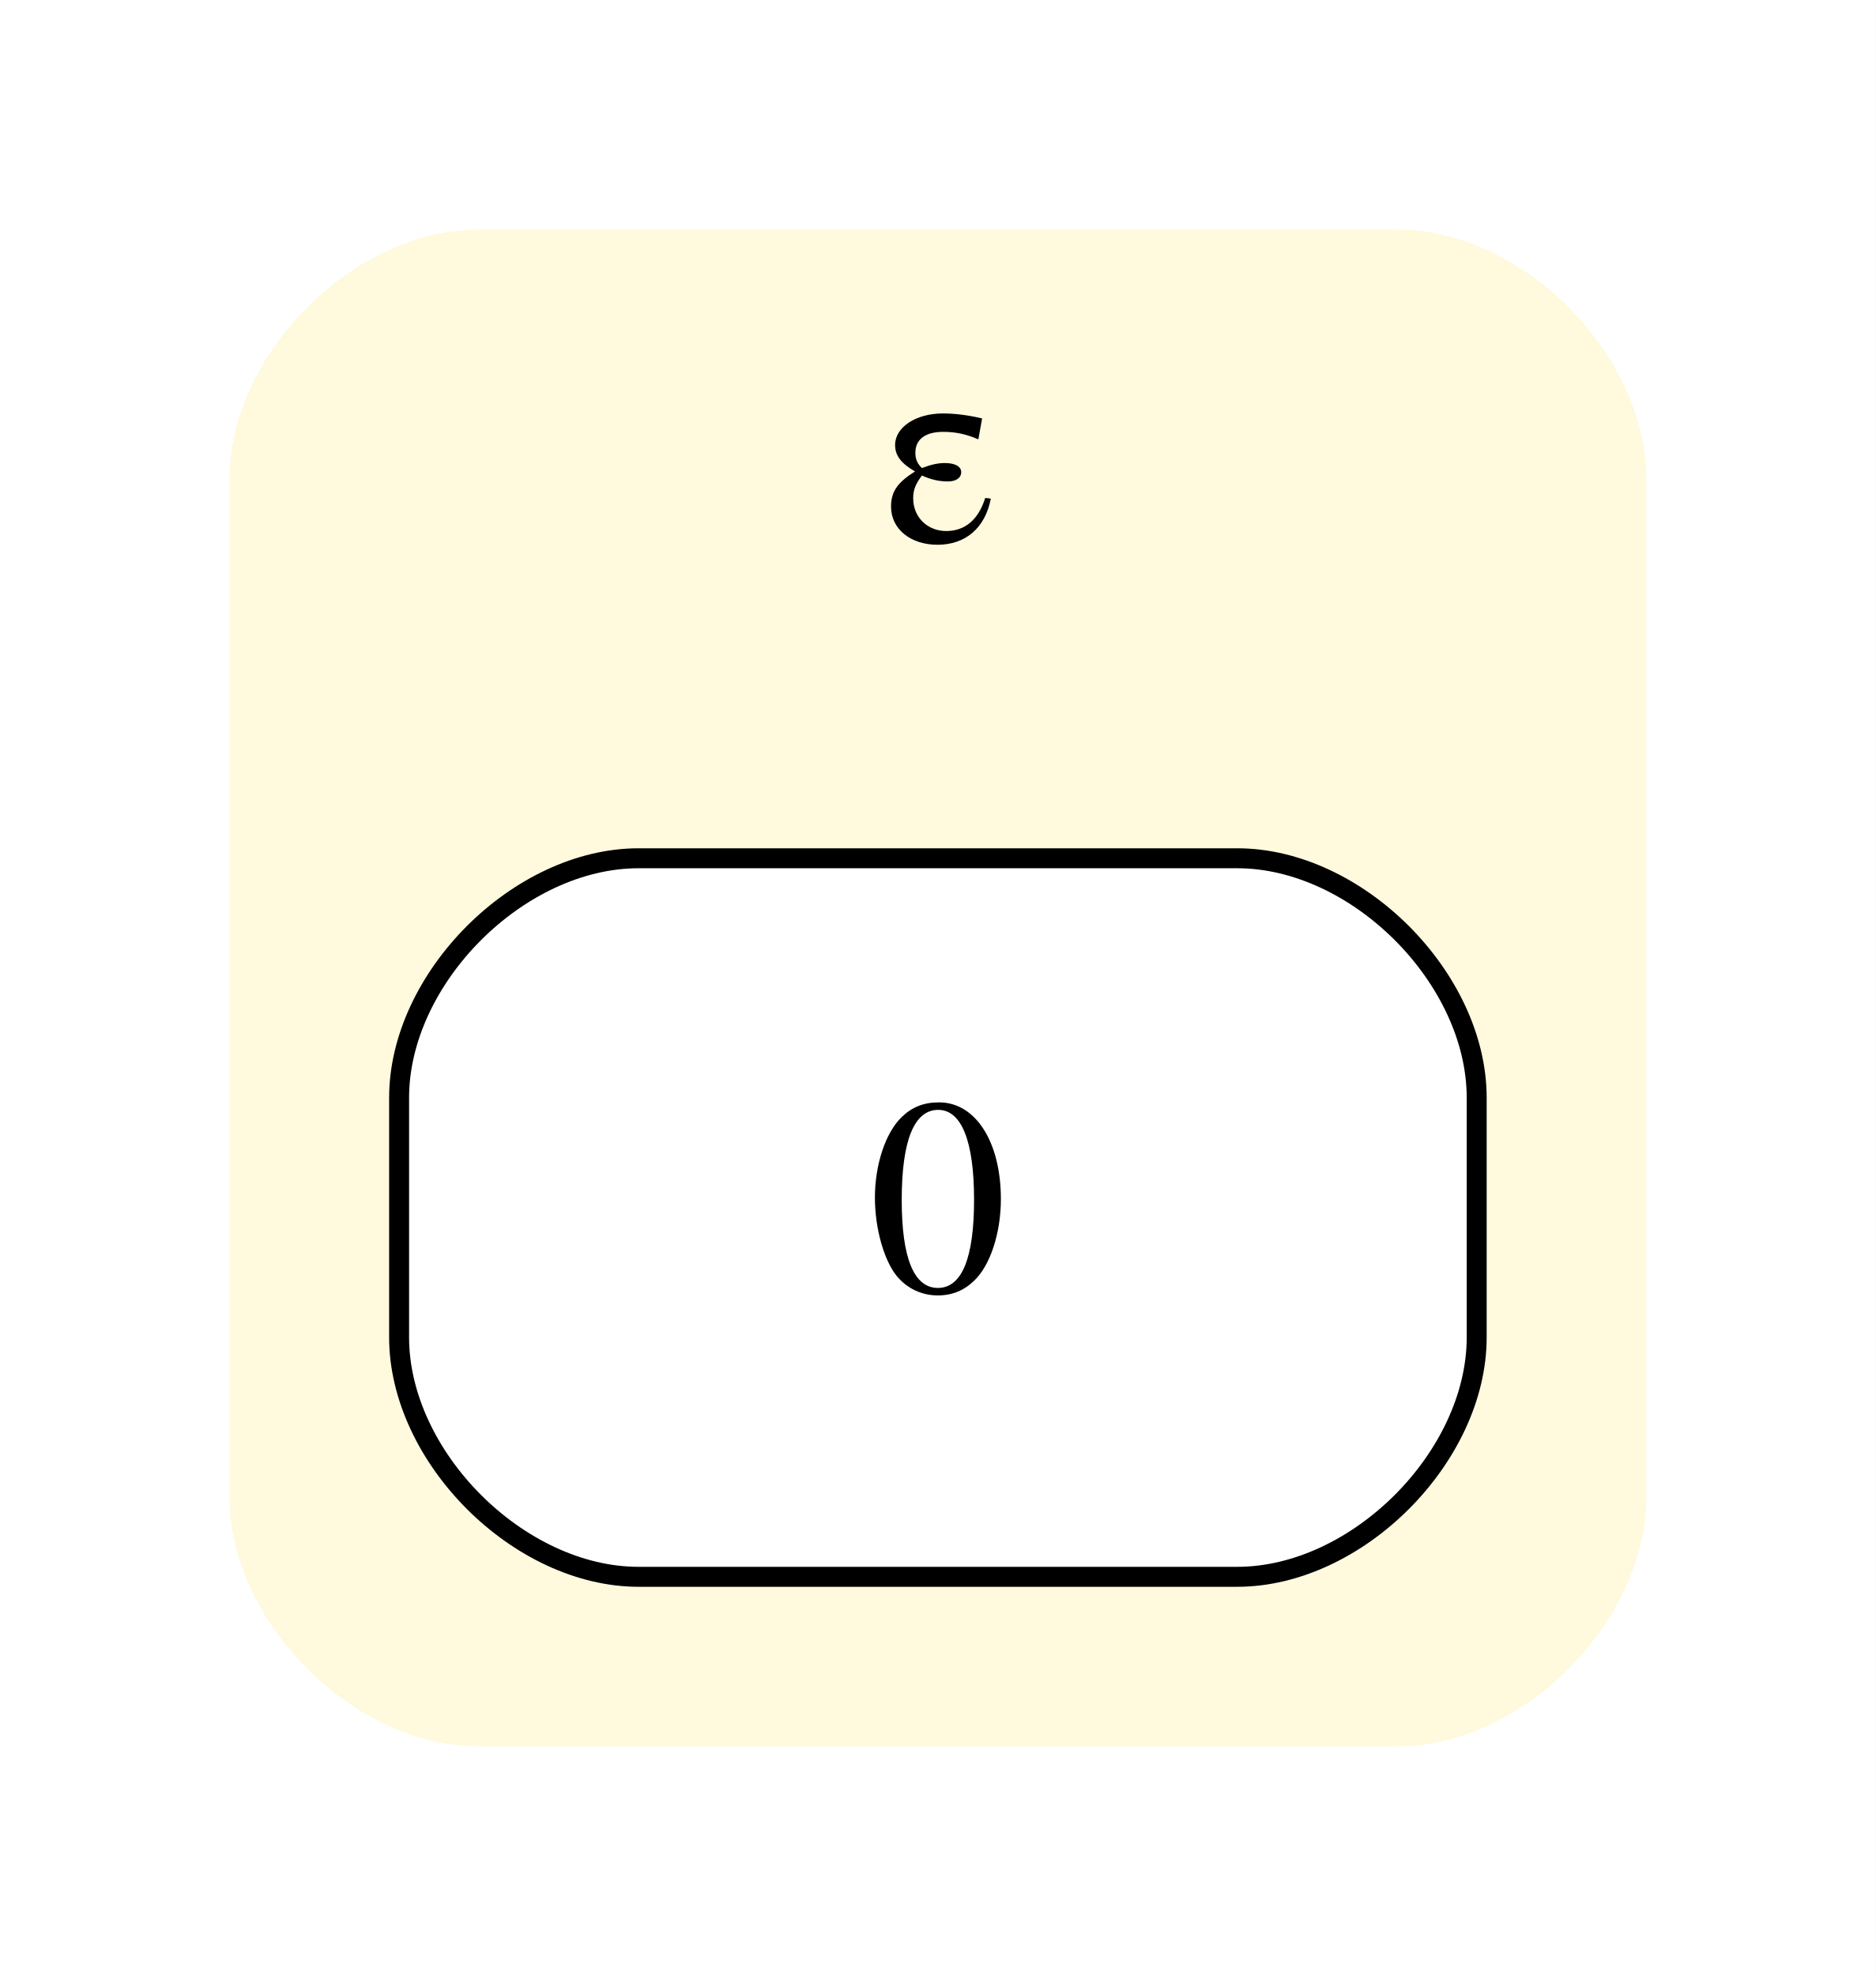
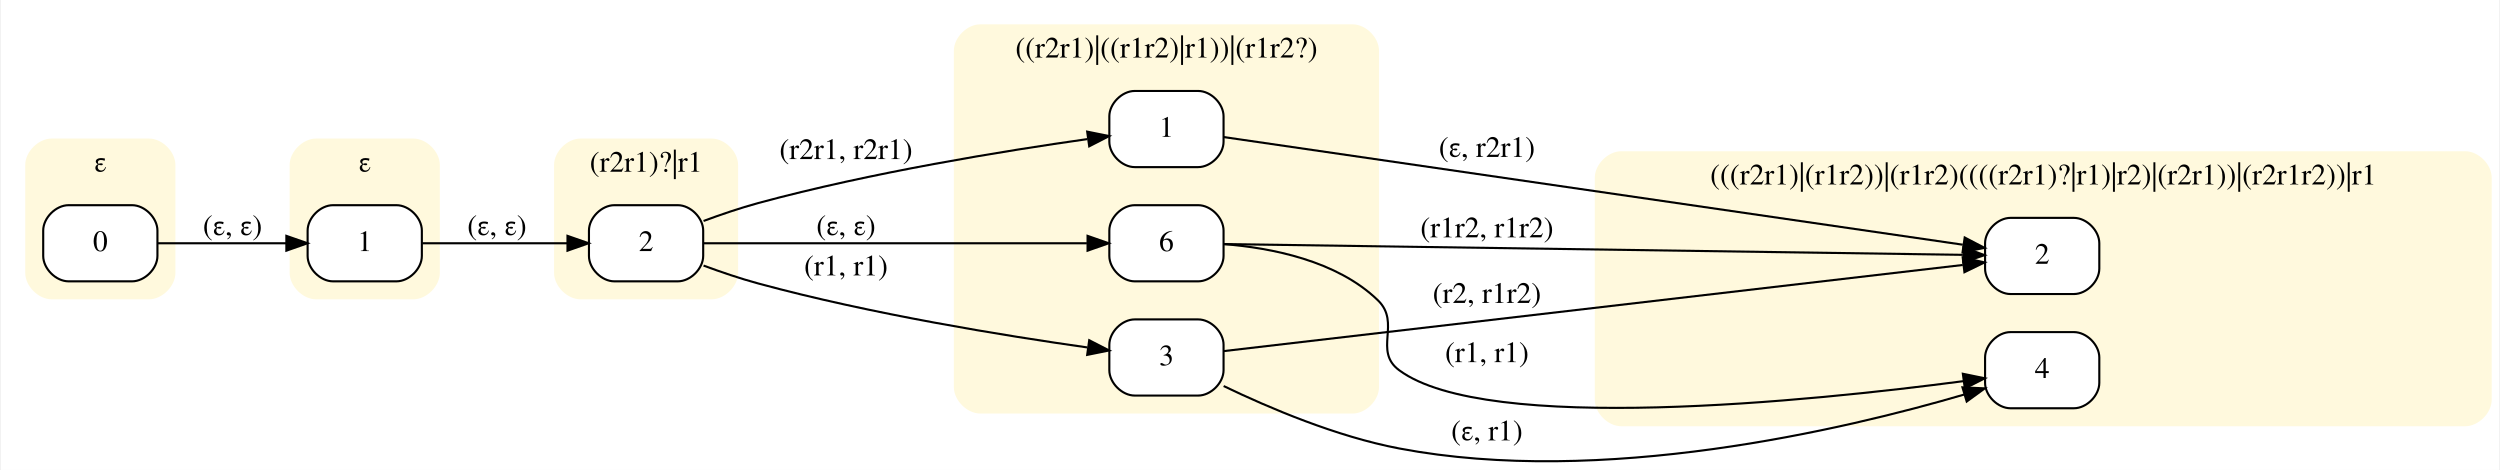
- <svg xmlns="http://www.w3.org/2000/svg" width="94pt" height="99pt" viewBox="0.00 0.00 94.00 99.00">
-   <g id="graph0" class="graph" transform="scale(1 1) rotate(0) translate(4 95)">
-     <polygon fill="white" stroke="transparent" points="-4,4 -4,-95 90,-95 90,4 -4,4" />
+ <svg xmlns="http://www.w3.org/2000/svg" width="1181pt" height="222pt" viewBox="0.00 0.00 1181.00 222.16">
+   <g id="graph0" class="graph" transform="scale(1 1) rotate(0) translate(4 218.16)">
+     <polygon fill="white" stroke="transparent" points="-4,4 -4,-218.16 1177,-218.16 1177,4 -4,4" />
    <g id="clust1" class="cluster">
-       <path fill="#fff9dd" stroke="#fff9dd" d="M20,-8C20,-8 66,-8 66,-8 72,-8 78,-14 78,-20 78,-20 78,-71 78,-71 78,-77 72,-83 66,-83 66,-83 20,-83 20,-83 14,-83 8,-77 8,-71 8,-71 8,-20 8,-20 8,-14 14,-8 20,-8" />
-       <text text-anchor="middle" x="43" y="-67.8" font-family="Times,serif" font-size="14.00">ε</text>
+       <path fill="#fff9dd" stroke="#fff9dd" d="M20,-77.16C20,-77.16 66,-77.16 66,-77.16 72,-77.16 78,-83.16 78,-89.16 78,-89.16 78,-140.16 78,-140.16 78,-146.16 72,-152.16 66,-152.16 66,-152.16 20,-152.16 20,-152.16 14,-152.16 8,-146.16 8,-140.16 8,-140.16 8,-89.16 8,-89.16 8,-83.16 14,-77.16 20,-77.16" />
+       <text text-anchor="middle" x="43" y="-136.96" font-family="Times,serif" font-size="14.00">ε</text>
+     </g>
+     <g id="clust2" class="cluster">
+       <path fill="#fff9dd" stroke="#fff9dd" d="M145,-77.16C145,-77.16 191,-77.16 191,-77.16 197,-77.16 203,-83.16 203,-89.16 203,-89.16 203,-140.16 203,-140.16 203,-146.16 197,-152.16 191,-152.16 191,-152.16 145,-152.16 145,-152.16 139,-152.16 133,-146.16 133,-140.16 133,-140.16 133,-89.16 133,-89.16 133,-83.16 139,-77.16 145,-77.16" />
+       <text text-anchor="middle" x="168" y="-136.96" font-family="Times,serif" font-size="14.00">ε</text>
+     </g>
+     <g id="clust3" class="cluster">
+       <path fill="#fff9dd" stroke="#fff9dd" d="M270,-77.16C270,-77.16 332,-77.16 332,-77.16 338,-77.16 344,-83.16 344,-89.16 344,-89.16 344,-140.16 344,-140.16 344,-146.16 338,-152.16 332,-152.16 332,-152.16 270,-152.16 270,-152.16 264,-152.16 258,-146.16 258,-140.16 258,-140.16 258,-89.16 258,-89.16 258,-83.16 264,-77.16 270,-77.16" />
+       <text text-anchor="middle" x="301" y="-136.96" font-family="Times,serif" font-size="14.00">(r2r1)?|r1</text>
+     </g>
+     <g id="clust4" class="cluster">
+       <path fill="#fff9dd" stroke="#fff9dd" d="M459,-23.16C459,-23.16 635,-23.16 635,-23.16 641,-23.16 647,-29.16 647,-35.16 647,-35.16 647,-194.16 647,-194.16 647,-200.16 641,-206.16 635,-206.16 635,-206.16 459,-206.16 459,-206.16 453,-206.16 447,-200.16 447,-194.16 447,-194.16 447,-35.16 447,-35.16 447,-29.16 453,-23.16 459,-23.16" />
+       <text text-anchor="middle" x="547" y="-190.96" font-family="Times,serif" font-size="14.00">((r2r1)|((r1r2)|r1))|(r1r2?)</text>
+     </g>
+     <g id="clust5" class="cluster">
+       <path fill="#fff9dd" stroke="#fff9dd" d="M762,-17.16C762,-17.16 1161,-17.16 1161,-17.16 1167,-17.16 1173,-23.16 1173,-29.16 1173,-29.16 1173,-134.16 1173,-134.16 1173,-140.16 1167,-146.16 1161,-146.16 1161,-146.16 762,-146.16 762,-146.16 756,-146.16 750,-140.16 750,-134.16 750,-134.16 750,-29.16 750,-29.16 750,-23.16 756,-17.16 762,-17.16" />
+       <text text-anchor="middle" x="961.5" y="-130.96" font-family="Times,serif" font-size="14.00">(((r2r1)|(r1r2))|(r1r2)((((r2r1)?|r1)|r2)|(r2r1))|(r2r1r2))|r1</text>
    </g>
    <g id="node1" class="node">
-       <path fill="#ffffff" stroke="black" d="M58,-52C58,-52 28,-52 28,-52 22,-52 16,-46 16,-40 16,-40 16,-28 16,-28 16,-22 22,-16 28,-16 28,-16 58,-16 58,-16 64,-16 70,-22 70,-28 70,-28 70,-40 70,-40 70,-46 64,-52 58,-52" />
-       <text text-anchor="middle" x="43" y="-30.3" font-family="Times,serif" font-size="14.00">0</text>
+       <path fill="#ffffff" stroke="black" d="M58,-121.16C58,-121.16 28,-121.16 28,-121.16 22,-121.16 16,-115.16 16,-109.16 16,-109.16 16,-97.16 16,-97.16 16,-91.16 22,-85.16 28,-85.16 28,-85.16 58,-85.16 58,-85.16 64,-85.16 70,-91.16 70,-97.16 70,-97.16 70,-109.16 70,-109.16 70,-115.16 64,-121.16 58,-121.16" />
+       <text text-anchor="middle" x="43" y="-99.46" font-family="Times,serif" font-size="14.00">0</text>
+     </g>
+     <g id="node2" class="node">
+       <path fill="#ffffff" stroke="black" d="M183,-121.16C183,-121.16 153,-121.16 153,-121.16 147,-121.16 141,-115.16 141,-109.16 141,-109.16 141,-97.16 141,-97.16 141,-91.16 147,-85.16 153,-85.16 153,-85.16 183,-85.16 183,-85.16 189,-85.16 195,-91.16 195,-97.16 195,-97.16 195,-109.16 195,-109.16 195,-115.16 189,-121.16 183,-121.16" />
+       <text text-anchor="middle" x="168" y="-99.46" font-family="Times,serif" font-size="14.00">1</text>
+     </g>
+     <g id="edge1" class="edge">
+       <path fill="none" stroke="black" d="M70.09,-103.16C87.78,-103.16 111.4,-103.16 130.9,-103.16" />
+       <polygon fill="black" stroke="black" points="130.95,-106.66 140.95,-103.16 130.95,-99.66 130.95,-106.66" />
+       <text text-anchor="middle" x="105.5" y="-106.96" font-family="Times,serif" font-size="14.00">(ε, ε)</text>
+     </g>
+     <g id="node3" class="node">
+       <path fill="#ffffff" stroke="black" d="M316,-121.16C316,-121.16 286,-121.16 286,-121.16 280,-121.16 274,-115.16 274,-109.16 274,-109.16 274,-97.16 274,-97.16 274,-91.16 280,-85.16 286,-85.16 286,-85.16 316,-85.16 316,-85.16 322,-85.16 328,-91.16 328,-97.16 328,-97.16 328,-109.16 328,-109.16 328,-115.16 322,-121.16 316,-121.16" />
+       <text text-anchor="middle" x="301" y="-99.46" font-family="Times,serif" font-size="14.00">2</text>
+     </g>
+     <g id="edge2" class="edge">
+       <path fill="none" stroke="black" d="M195.19,-103.16C214.83,-103.16 241.94,-103.16 263.67,-103.16" />
+       <polygon fill="black" stroke="black" points="263.85,-106.66 273.85,-103.16 263.85,-99.66 263.85,-106.66" />
+       <text text-anchor="middle" x="230.5" y="-106.96" font-family="Times,serif" font-size="14.00">(ε, ε)</text>
+     </g>
+     <g id="node4" class="node">
+       <path fill="#ffffff" stroke="black" d="M562,-175.16C562,-175.16 532,-175.16 532,-175.16 526,-175.16 520,-169.16 520,-163.16 520,-163.16 520,-151.16 520,-151.16 520,-145.16 526,-139.16 532,-139.16 532,-139.16 562,-139.16 562,-139.16 568,-139.16 574,-145.16 574,-151.16 574,-151.16 574,-163.16 574,-163.16 574,-169.16 568,-175.16 562,-175.16" />
+       <text text-anchor="middle" x="547" y="-153.46" font-family="Times,serif" font-size="14.00">1</text>
+     </g>
+     <g id="edge3" class="edge">
+       <path fill="none" stroke="black" d="M328.17,-113.7C336.35,-116.73 345.47,-119.84 354,-122.16 407.35,-136.65 470.69,-146.89 509.61,-152.4" />
+       <polygon fill="black" stroke="black" points="509.53,-155.93 519.91,-153.84 510.49,-148.99 509.53,-155.93" />
+       <text text-anchor="middle" x="395.5" y="-142.96" font-family="Times,serif" font-size="14.00">(r2r1, r2r1)</text>
+     </g>
+     <g id="node5" class="node">
+       <path fill="#ffffff" stroke="black" d="M562,-121.16C562,-121.16 532,-121.16 532,-121.16 526,-121.16 520,-115.16 520,-109.16 520,-109.16 520,-97.16 520,-97.16 520,-91.16 526,-85.16 532,-85.16 532,-85.16 562,-85.16 562,-85.16 568,-85.16 574,-91.16 574,-97.16 574,-97.16 574,-109.16 574,-109.16 574,-115.16 568,-121.16 562,-121.16" />
+       <text text-anchor="middle" x="547" y="-99.46" font-family="Times,serif" font-size="14.00">6</text>
+     </g>
+     <g id="edge4" class="edge">
+       <path fill="none" stroke="black" d="M328.11,-103.16C371.75,-103.16 459.6,-103.16 509.39,-103.16" />
+       <polygon fill="black" stroke="black" points="509.71,-106.66 519.71,-103.16 509.71,-99.66 509.71,-106.66" />
+       <text text-anchor="middle" x="395.5" y="-106.96" font-family="Times,serif" font-size="14.00">(ε, ε)</text>
+     </g>
+     <g id="node6" class="node">
+       <path fill="#ffffff" stroke="black" d="M562,-67.16C562,-67.16 532,-67.16 532,-67.16 526,-67.16 520,-61.16 520,-55.16 520,-55.16 520,-43.16 520,-43.16 520,-37.16 526,-31.16 532,-31.16 532,-31.16 562,-31.16 562,-31.16 568,-31.16 574,-37.16 574,-43.16 574,-43.16 574,-55.16 574,-55.16 574,-61.16 568,-67.16 562,-67.16" />
+       <text text-anchor="middle" x="547" y="-45.46" font-family="Times,serif" font-size="14.00">3</text>
+     </g>
+     <g id="edge5" class="edge">
+       <path fill="none" stroke="black" d="M328.17,-92.61C336.35,-89.58 345.47,-86.47 354,-84.16 407.35,-69.66 470.69,-59.42 509.61,-53.91" />
+       <polygon fill="black" stroke="black" points="510.49,-57.32 519.91,-52.48 509.53,-50.39 510.49,-57.32" />
+       <text text-anchor="middle" x="395.5" y="-87.96" font-family="Times,serif" font-size="14.00">(r1, r1)</text>
+     </g>
+     <g id="node7" class="node">
+       <path fill="#ffffff" stroke="black" d="M976,-115.16C976,-115.16 946,-115.16 946,-115.16 940,-115.16 934,-109.16 934,-103.16 934,-103.16 934,-91.16 934,-91.16 934,-85.16 940,-79.16 946,-79.16 946,-79.16 976,-79.16 976,-79.16 982,-79.16 988,-85.16 988,-91.16 988,-91.16 988,-103.16 988,-103.16 988,-109.16 982,-115.16 976,-115.16" />
+       <text text-anchor="middle" x="961" y="-93.46" font-family="Times,serif" font-size="14.00">2</text>
+     </g>
+     <g id="edge6" class="edge">
+       <path fill="none" stroke="black" d="M574.09,-153.36C645.02,-143.03 841.56,-114.4 923.45,-102.48" />
+       <polygon fill="black" stroke="black" points="924.37,-105.88 933.76,-100.98 923.36,-98.95 924.37,-105.88" />
+       <text text-anchor="middle" x="698.5" y="-143.96" font-family="Times,serif" font-size="14.00">(ε, r2r1)</text>
+     </g>
+     <g id="edge7" class="edge">
+       <path fill="none" stroke="black" d="M574.09,-102.78C645.02,-101.74 841.56,-98.88 923.45,-97.69" />
+       <polygon fill="black" stroke="black" points="923.82,-101.18 933.76,-97.54 923.71,-94.18 923.82,-101.18" />
+       <text text-anchor="middle" x="698.5" y="-105.96" font-family="Times,serif" font-size="14.00">(r1r2, r1r2)</text>
+     </g>
+     <g id="node8" class="node">
+       <path fill="#ffffff" stroke="black" d="M976,-61.16C976,-61.16 946,-61.16 946,-61.16 940,-61.16 934,-55.16 934,-49.16 934,-49.16 934,-37.16 934,-37.16 934,-31.16 940,-25.16 946,-25.16 946,-25.16 976,-25.16 976,-25.16 982,-25.16 988,-31.16 988,-37.16 988,-37.16 988,-49.16 988,-49.16 988,-55.16 982,-61.16 976,-61.16" />
+       <text text-anchor="middle" x="961" y="-39.46" font-family="Times,serif" font-size="14.00">4</text>
+     </g>
+     <g id="edge8" class="edge">
+       <path fill="none" stroke="black" d="M574.13,-102.75C596.32,-101.01 627.59,-95.03 647,-76.16 657.99,-65.47 644.69,-52.29 657,-43.16 698.19,-12.6 852.42,-28.59 923.59,-37.95" />
+       <polygon fill="black" stroke="black" points="923.49,-41.47 933.87,-39.33 924.43,-34.53 923.49,-41.47" />
+       <text text-anchor="middle" x="698.5" y="-46.96" font-family="Times,serif" font-size="14.00">(r1, r1)</text>
+     </g>
+     <g id="edge9" class="edge">
+       <path fill="none" stroke="black" d="M574.09,-52.19C645.02,-60.46 841.56,-83.36 923.45,-92.9" />
+       <polygon fill="black" stroke="black" points="923.43,-96.42 933.76,-94.1 924.24,-89.47 923.43,-96.42" />
+       <text text-anchor="middle" x="698.5" y="-74.96" font-family="Times,serif" font-size="14.00">(r2, r1r2)</text>
+     </g>
+     <g id="edge10" class="edge">
+       <path fill="none" stroke="black" d="M574.04,-35.66C595.61,-25.27 627.42,-11.78 657,-6.16 752.77,12.05 867.36,-15.01 924.27,-31.69" />
+       <polygon fill="black" stroke="black" points="923.3,-35.05 933.88,-34.57 925.31,-28.34 923.3,-35.05" />
+       <text text-anchor="middle" x="698.5" y="-9.96" font-family="Times,serif" font-size="14.00">(ε, r1)</text>
    </g>
  </g>
</svg>
